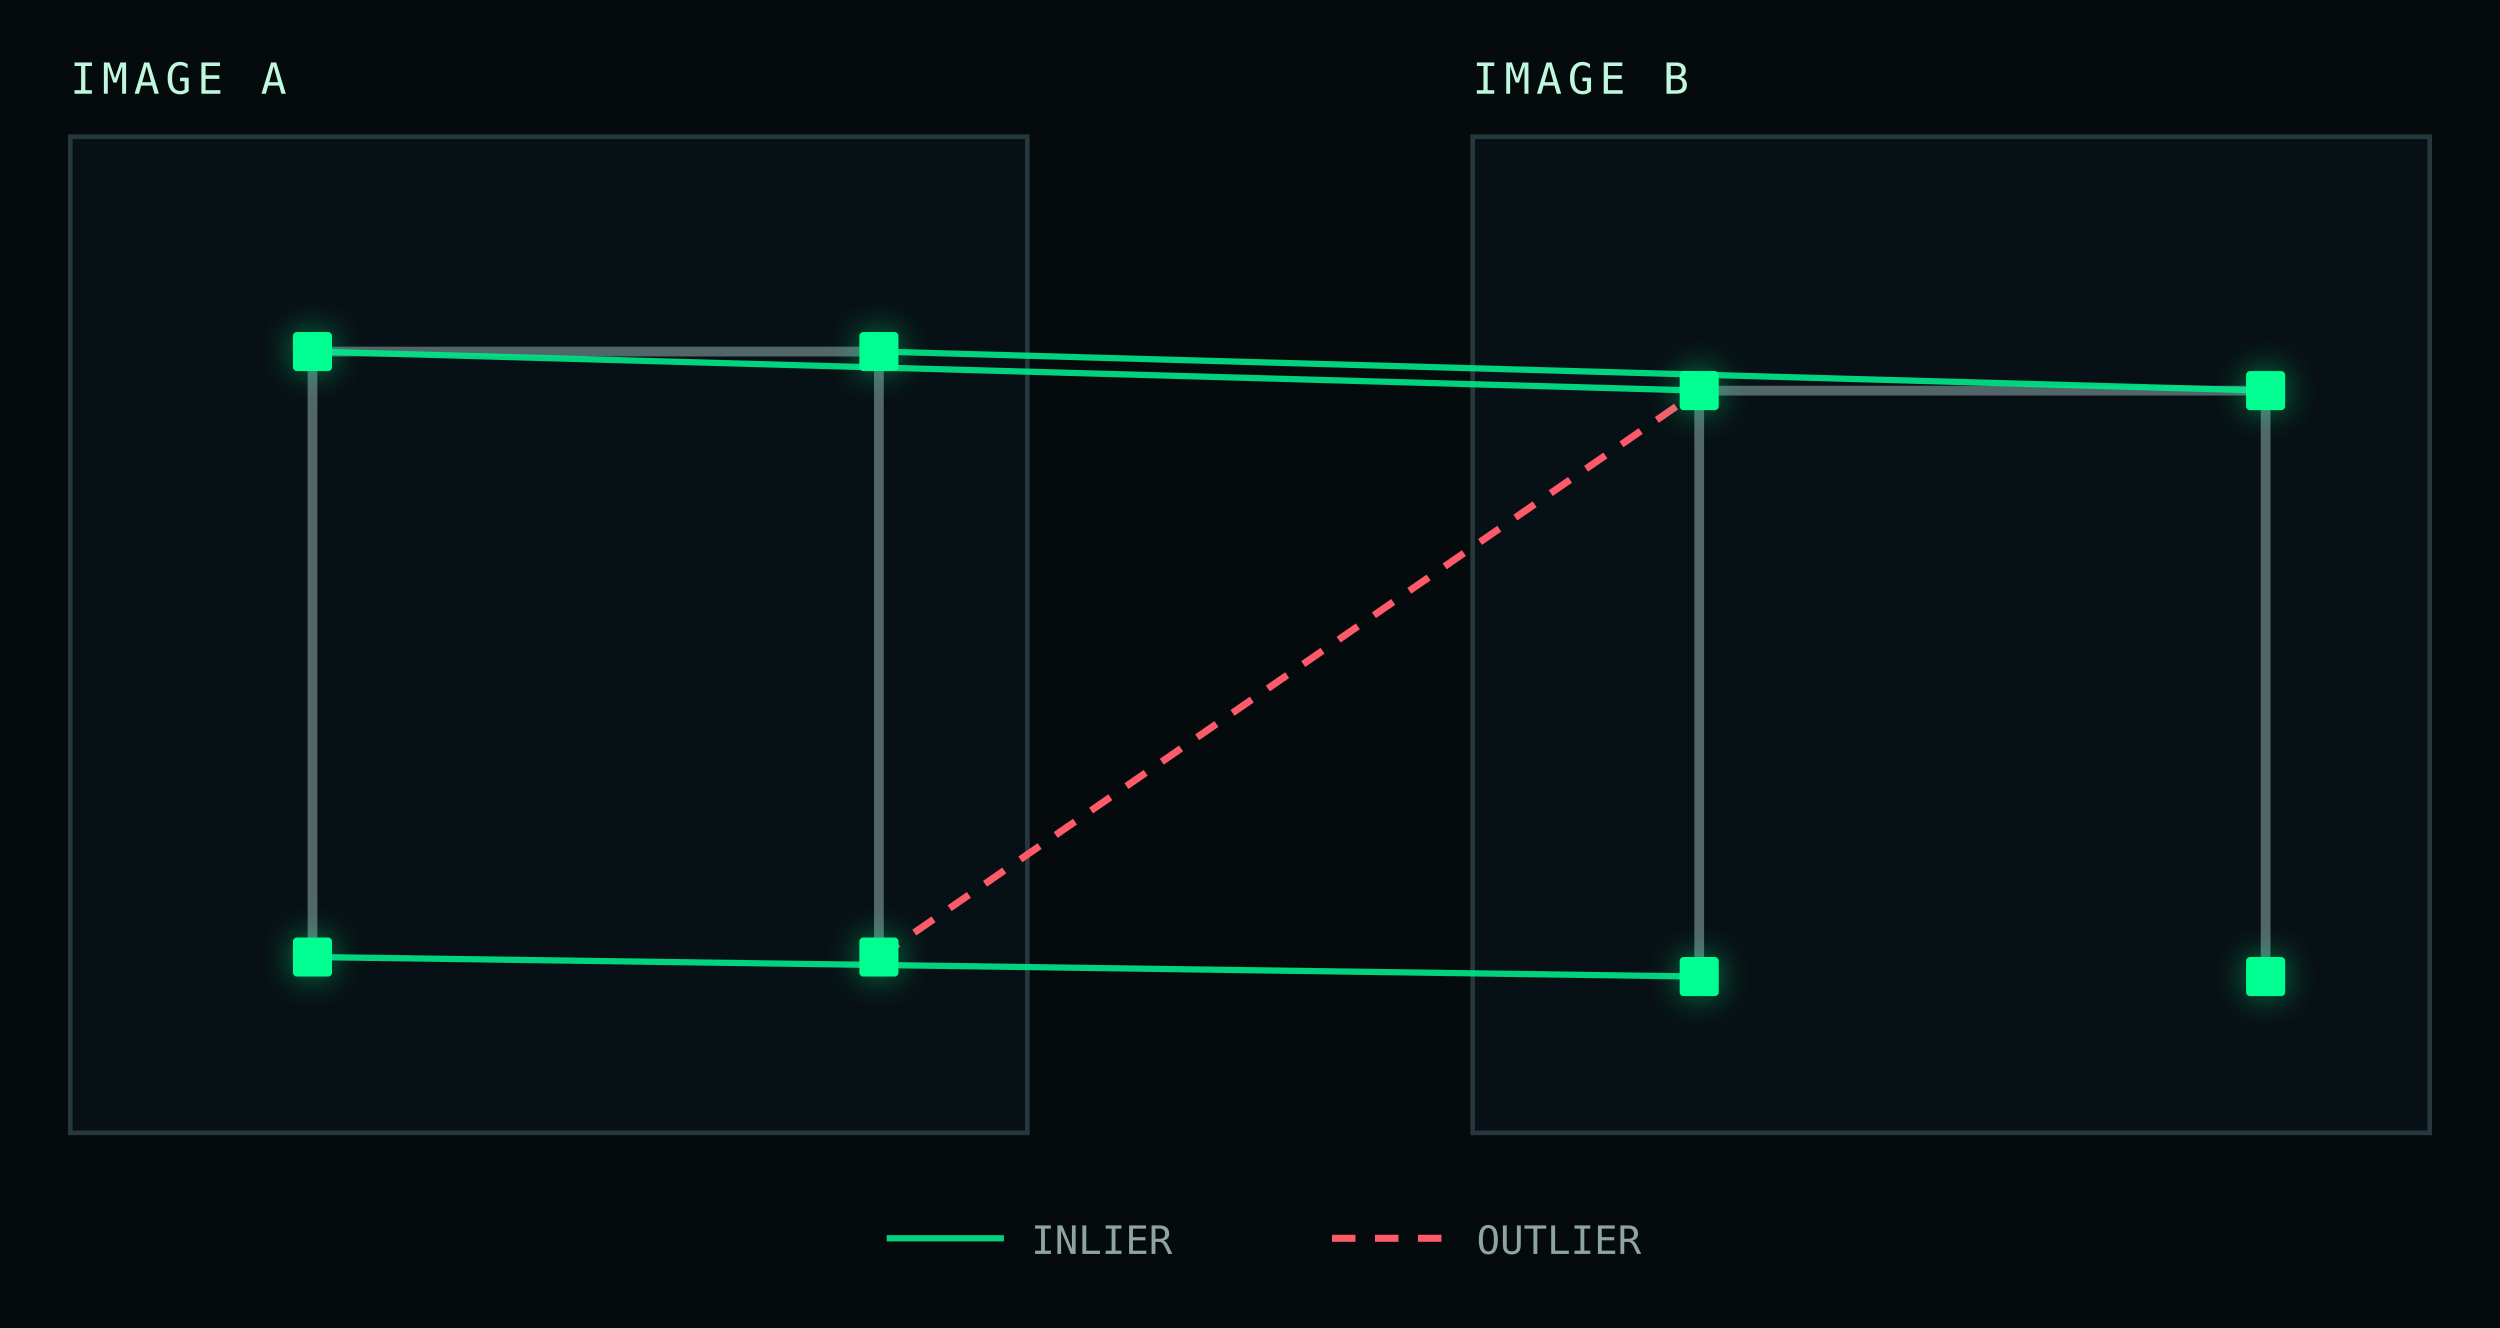
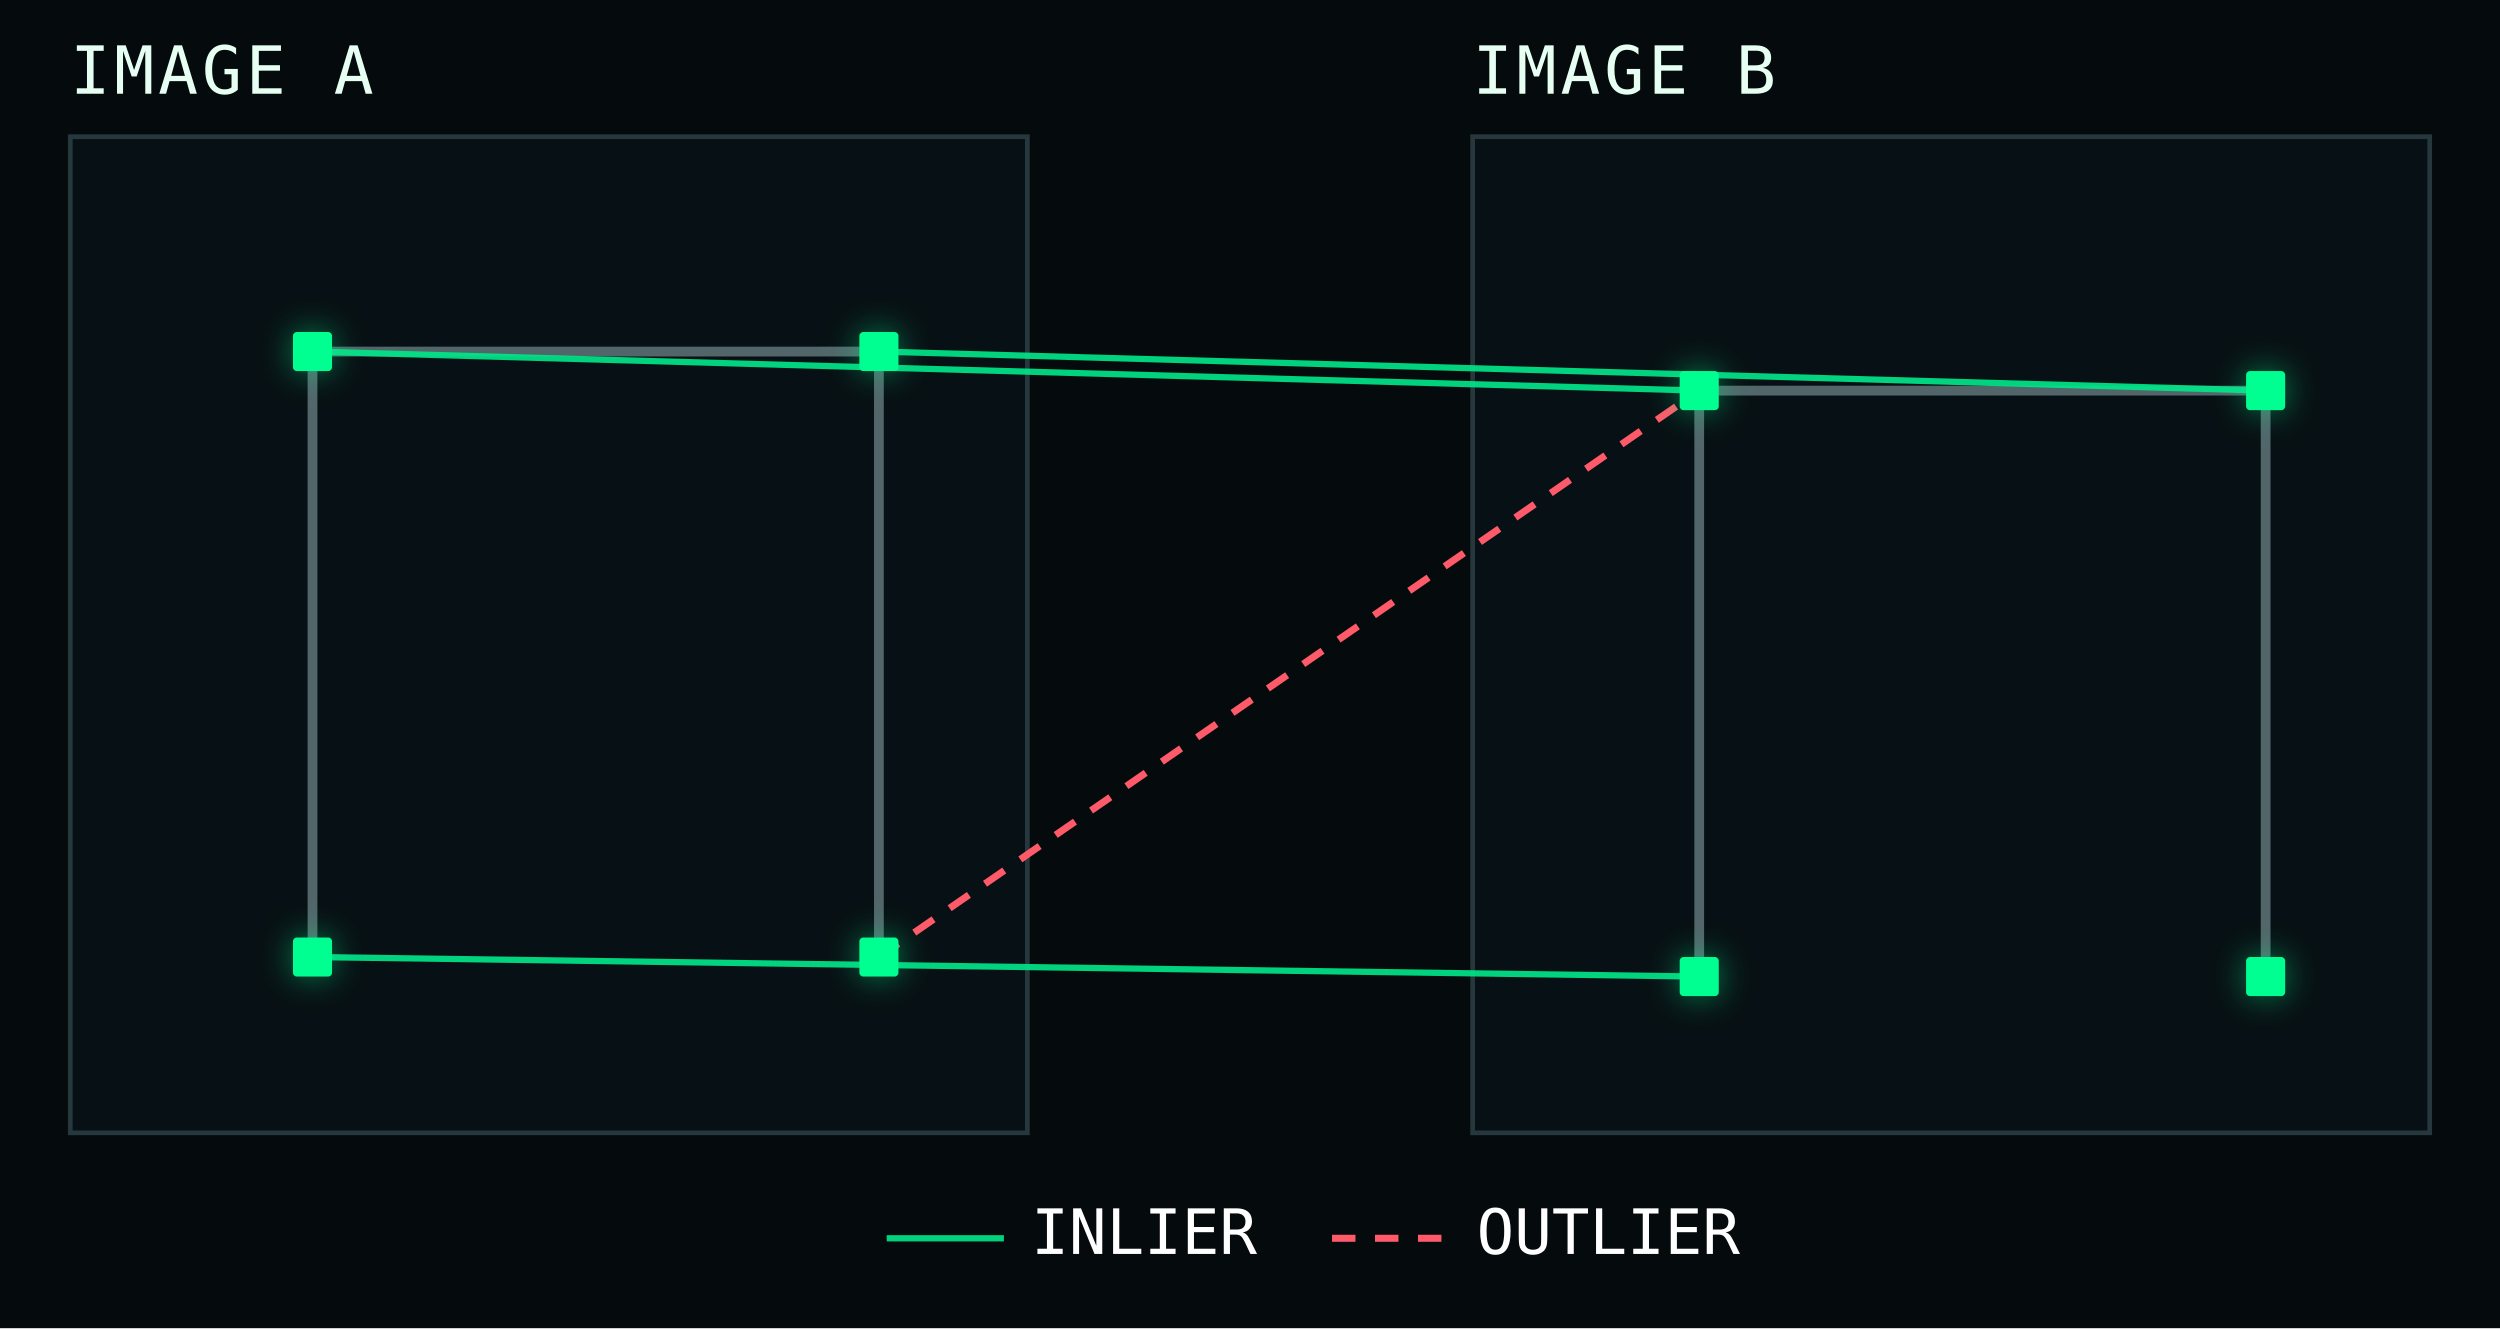
<svg xmlns="http://www.w3.org/2000/svg" width="640" height="340" viewBox="0 0 640 340" role="img" aria-labelledby="title desc">
  <defs>
    <filter id="greenGlow" x="-200%" y="-200%" width="500%" height="500%">
      <feGaussianBlur stdDeviation="4.5" result="blur" />
      <feFlood flood-color="#00ff91" flood-opacity="0.75" result="color" />
      <feComposite in="color" in2="blur" operator="in" result="glow" />
      <feMerge>
        <feMergeNode in="glow" />
        <feMergeNode in="SourceGraphic" />
      </feMerge>
    </filter>
    <style>
      .frame { fill:#071014; stroke:#26383d; stroke-width:1.2; }
      .edge { fill:none; stroke:#52666a; stroke-width:2.5; stroke-linejoin:round; }
      .match { fill:none; stroke:#00e889; stroke-width:1.6; opacity:.9; }
      .outlier { fill:none; stroke:#ff5a69; stroke-width:1.8; stroke-dasharray:6 5; }
      .halo { fill:#00ff91; filter:url(#greenGlow); }
      .keypoint { fill:#00ff91; }
-       .label { fill:#bff8df; font:11px ui-monospace,SFMono-Regular,Menlo,Consolas,monospace; letter-spacing:1.5px; }
-       .legend { fill:#8ea49f; font:10px ui-monospace,SFMono-Regular,Menlo,Consolas,monospace; }
+       .label { fill:#e6fff2; font:17px ui-monospace,SFMono-Regular,Menlo,Consolas,monospace; letter-spacing:1px; }
+       .legend { fill:#fff; font:16px ui-monospace,SFMono-Regular,Menlo,Consolas,monospace; }
    </style>
  </defs>
  <rect width="640" height="340" fill="#050b0d" />
  <text class="label" x="18" y="24">IMAGE A</text>
  <text class="label" x="377" y="24">IMAGE B</text>
  <rect class="frame" x="18" y="35" width="245" height="255" />
  <rect class="frame" x="377" y="35" width="245" height="255" />
  <path class="edge" d="M80 245 V90 H225 V245" />
  <path class="edge" d="M435 250 V100 H580 V250" />
  <g aria-label="올바른 특징점 매칭">
    <path class="match" d="M80 90 L435 100" />
    <path class="match" d="M225 90 L580 100" />
    <path class="match" d="M80 245 L435 250" />
  </g>
  <path class="outlier" d="M225 245 L435 100" aria-label="잘못된 특징점 매칭" />
  <g aria-label="IMAGE A 특징점">
    <g transform="translate(80 90)">
      <rect class="halo" x="-4" y="-4" width="8" height="8" />
      <rect class="keypoint" x="-5" y="-5" width="10" height="10" rx="1" />
    </g>
    <g transform="translate(225 90)">
      <rect class="halo" x="-4" y="-4" width="8" height="8" />
      <rect class="keypoint" x="-5" y="-5" width="10" height="10" rx="1" />
    </g>
    <g transform="translate(80 245)">
      <rect class="halo" x="-4" y="-4" width="8" height="8" />
      <rect class="keypoint" x="-5" y="-5" width="10" height="10" rx="1" />
    </g>
    <g transform="translate(225 245)">
      <rect class="halo" x="-4" y="-4" width="8" height="8" />
      <rect class="keypoint" x="-5" y="-5" width="10" height="10" rx="1" />
    </g>
  </g>
  <g aria-label="IMAGE B 특징점">
    <g transform="translate(435 100)">
      <rect class="halo" x="-4" y="-4" width="8" height="8" />
      <rect class="keypoint" x="-5" y="-5" width="10" height="10" rx="1" />
    </g>
    <g transform="translate(580 100)">
      <rect class="halo" x="-4" y="-4" width="8" height="8" />
      <rect class="keypoint" x="-5" y="-5" width="10" height="10" rx="1" />
    </g>
    <g transform="translate(435 250)">
      <rect class="halo" x="-4" y="-4" width="8" height="8" />
      <rect class="keypoint" x="-5" y="-5" width="10" height="10" rx="1" />
    </g>
    <g transform="translate(580 250)">
      <rect class="halo" x="-4" y="-4" width="8" height="8" />
      <rect class="keypoint" x="-5" y="-5" width="10" height="10" rx="1" />
    </g>
  </g>
  <g aria-label="범례">
    <path class="match" d="M227 317 H257" />
    <text class="legend" x="264" y="321">INLIER</text>
    <path class="outlier" d="M341 317 H371" />
    <text class="legend" x="378" y="321">OUTLIER</text>
  </g>
</svg>
